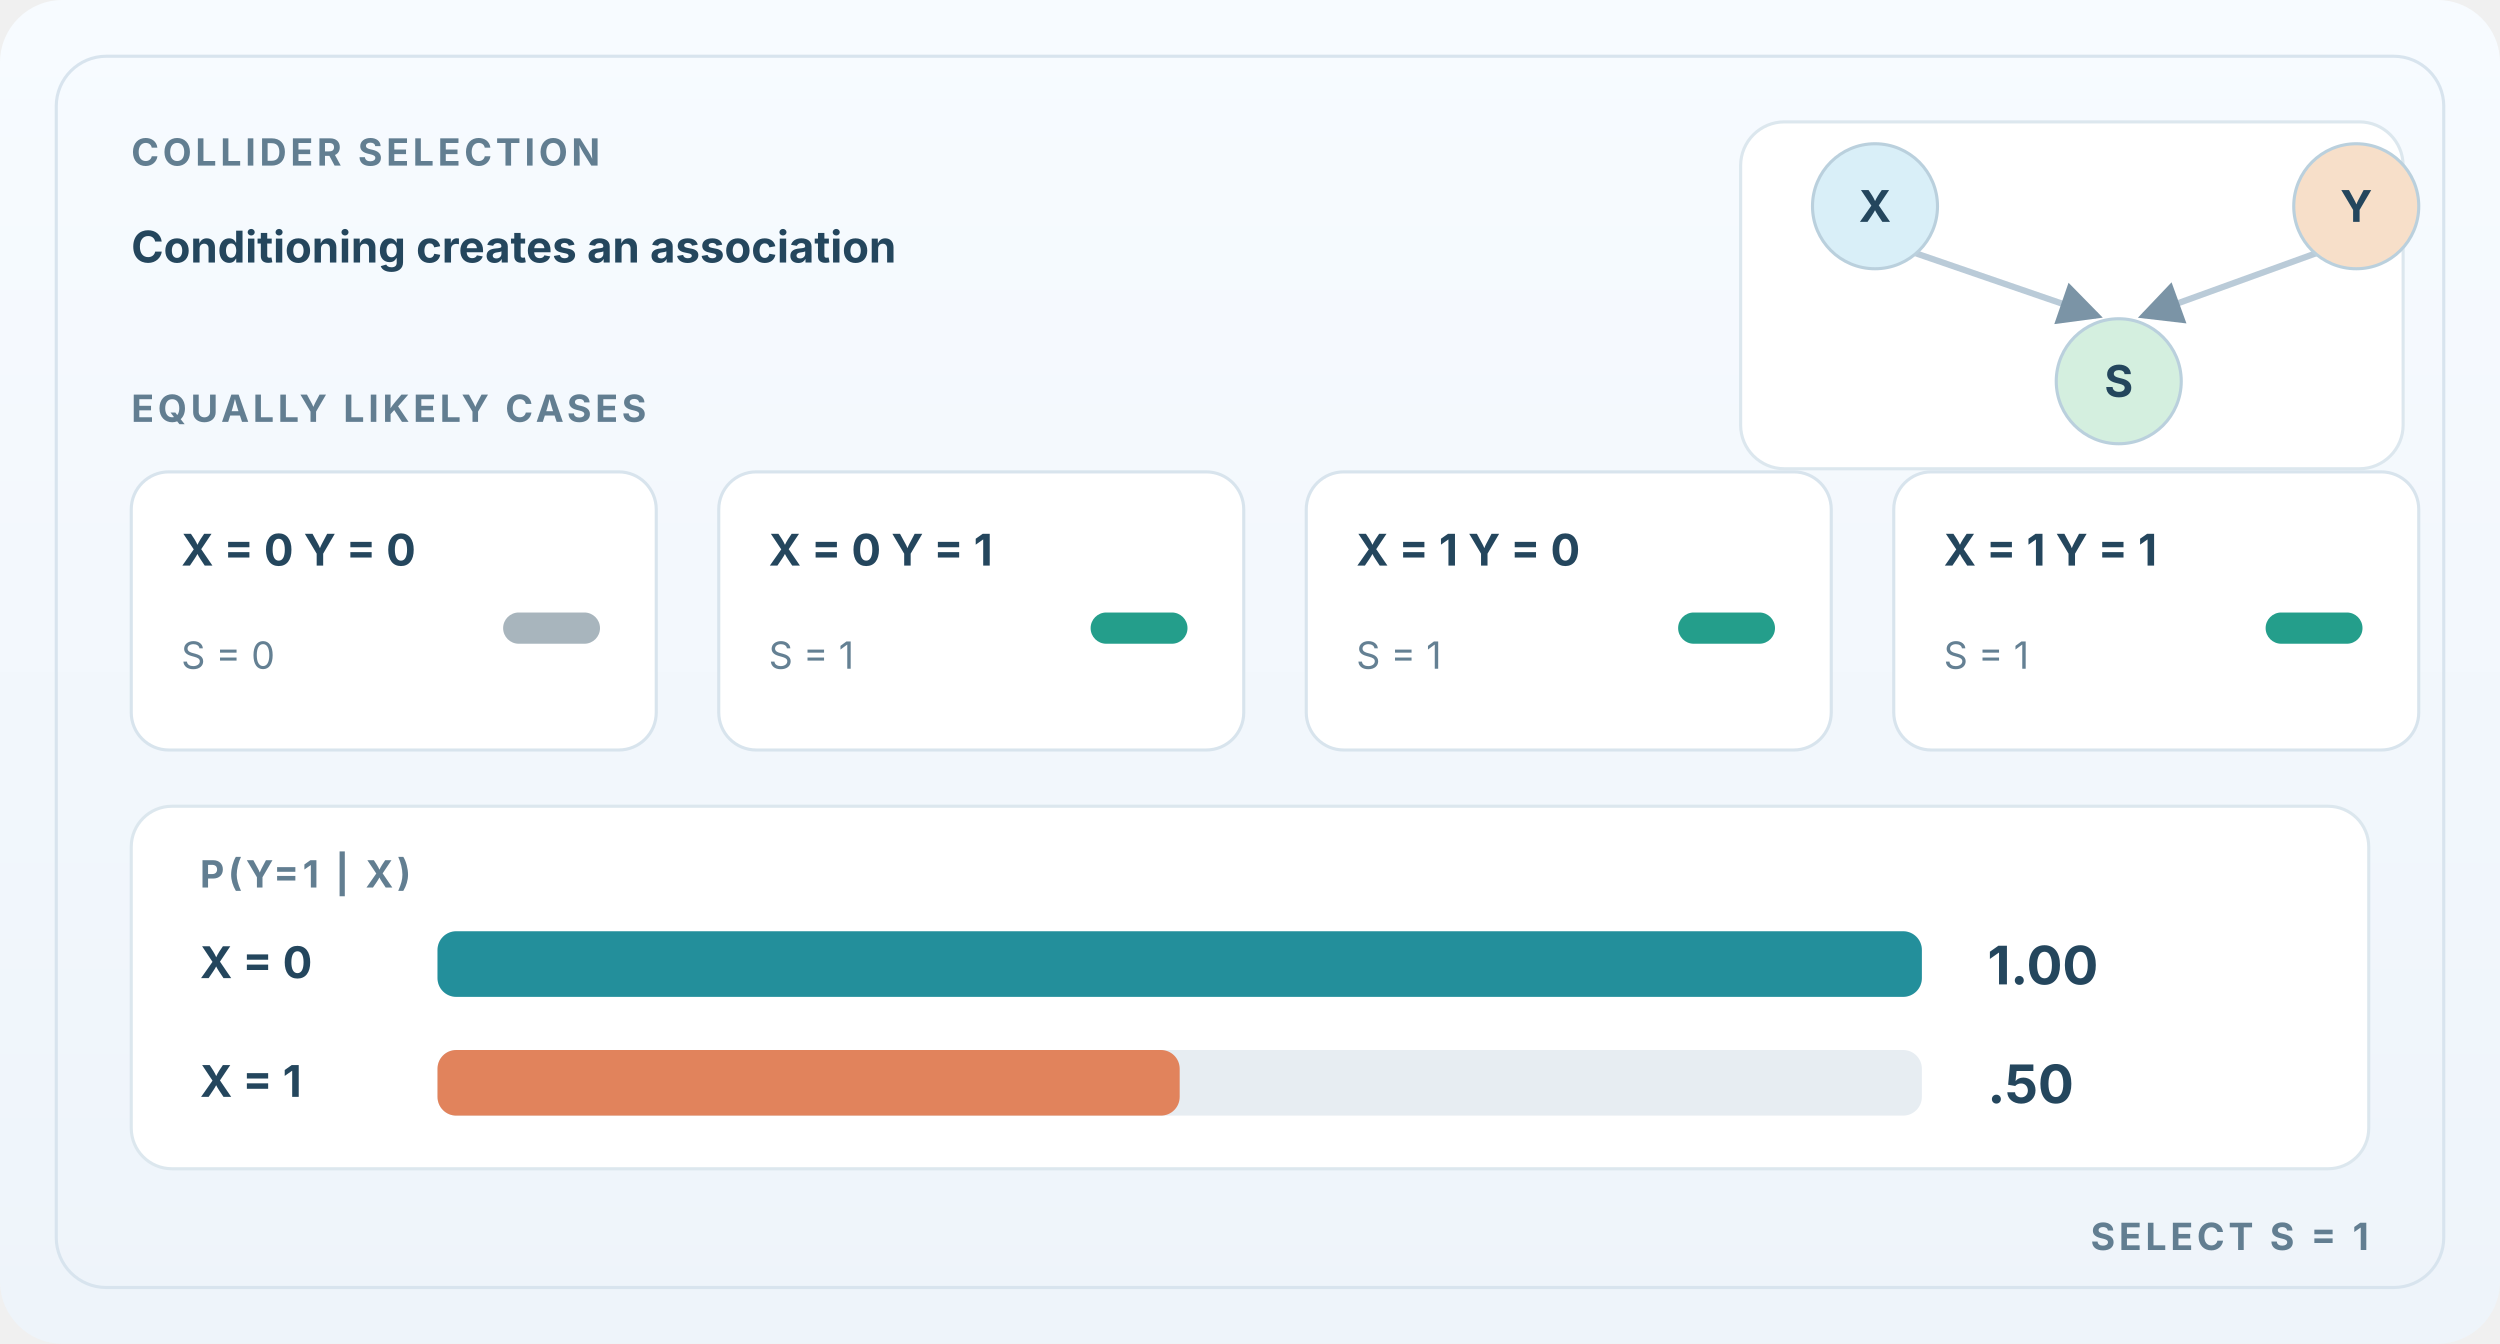
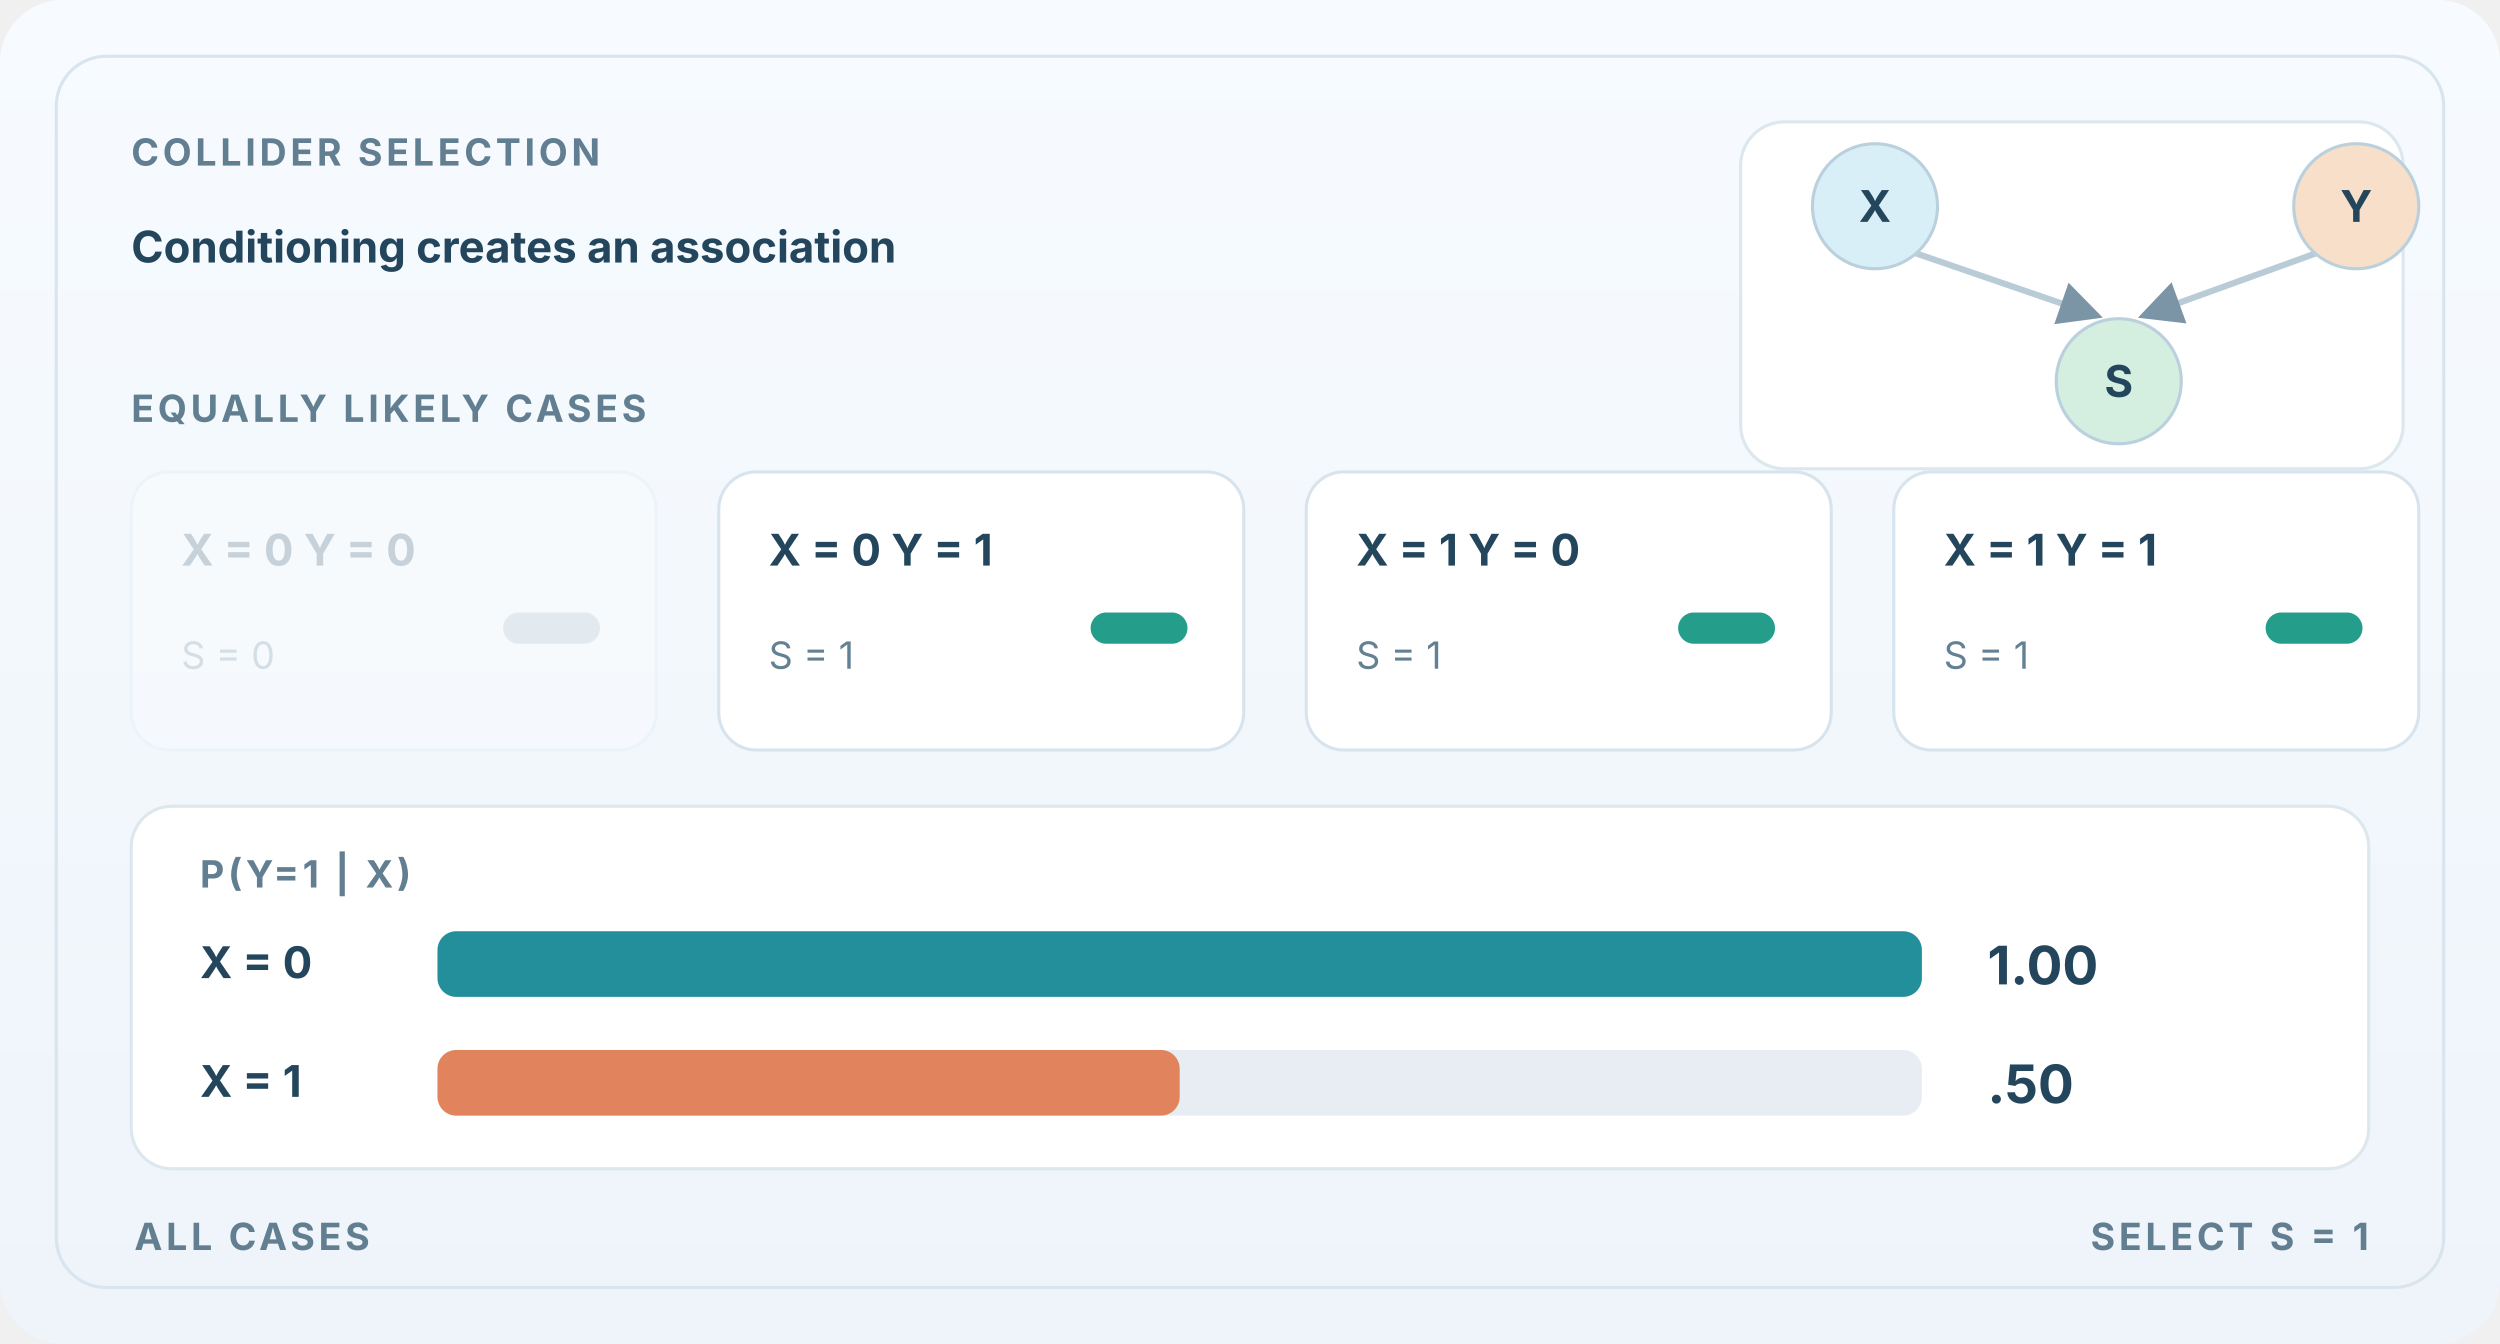
<svg xmlns="http://www.w3.org/2000/svg" width="800" height="430" viewBox="0 0 800 430" role="img" aria-labelledby="art-title art-desc">
  <defs>
    <linearGradient id="bg" x2="0" y2="1">
      <stop stop-color="#f7fbff" />
      <stop offset="1" stop-color="#eef4fa" />
    </linearGradient>
    <marker id="arrow" markerWidth="7" markerHeight="7" refX="6" refY="3.5" orient="auto">
      <path d="M0 0L7 3.5L0 7Z" fill="#7b94a6" />
    </marker>
  </defs>
  <style>text{font-family:Inter,system-ui,-apple-system,Arial,sans-serif;fill:#24465d}.label{font-size:12px;font-weight:700;letter-spacing:1.2px;fill:#627e91}.tag{font-size:14px;font-weight:750}.big{font-size:22px;font-weight:750}.small{font-size:12px;fill:#648093}.val{font-size:17px;font-weight:700}.muted{fill:#7890a1}@media(prefers-reduced-motion:reduce){animate,animateTransform{display:none!important}}</style>
  <rect width="800" height="430" rx="20" fill="url(#bg)" />
  <rect x="18" y="18" width="764" height="394" rx="16" fill="none" stroke="#d8e4ee" />
  <text x="42" y="53" class="label">COLLIDER SELECTION</text>
  <text x="42" y="84" class="tag">Conditioning creates an association</text>
  <rect x="557" y="39" width="212" height="111" rx="14" fill="#ffffff" stroke="#dce7ee" />
  <g aria-hidden="true">
    <path d="M610 80 L671 101" stroke="#bacbd8" stroke-width="2" fill="none" marker-end="url(#arrow)" />
    <path d="M744 80 L686 101" stroke="#bacbd8" stroke-width="2" fill="none" marker-end="url(#arrow)" />
    <circle cx="600" cy="66" r="20" fill="#d9eff8" stroke="#bad0dd" />
    <text x="600" y="71" class="tag" text-anchor="middle">X</text>
    <circle cx="754" cy="66" r="20" fill="#f7dfc9" stroke="#bad0dd" />
    <text x="754" y="71" class="tag" text-anchor="middle">Y</text>
    <circle cx="678" cy="122" r="20" fill="#d4efdf" stroke="#bad0dd" />
    <text x="678" y="127" class="tag" text-anchor="middle">S</text>
  </g>
  <text x="42" y="135" class="label">EQUALLY LIKELY CASES</text>
-   <g>
+   <g opacity=".22">
    <rect x="42" y="151" width="168" height="89" rx="12" fill="#ffffff" stroke="#d8e4ed" />
    <text x="58" y="181" class="tag">X = 0    Y = 0</text>
    <text x="58" y="214" class="small">S = 0</text>
    <rect x="161" y="196" width="31" height="10" rx="5" fill="#a8b5bd" />
  </g>
  <g>
    <rect x="230" y="151" width="168" height="89" rx="12" fill="#ffffff" stroke="#d8e4ed" />
    <text x="246" y="181" class="tag">X = 0    Y = 1</text>
    <text x="246" y="214" class="small">S = 1</text>
    <rect x="349" y="196" width="31" height="10" rx="5" fill="#249e8b" />
  </g>
  <g>
    <rect x="418" y="151" width="168" height="89" rx="12" fill="#ffffff" stroke="#d8e4ed" />
    <text x="434" y="181" class="tag">X = 1    Y = 0</text>
    <text x="434" y="214" class="small">S = 1</text>
    <rect x="537" y="196" width="31" height="10" rx="5" fill="#249e8b" />
  </g>
  <g>
    <rect x="606" y="151" width="168" height="89" rx="12" fill="#ffffff" stroke="#d8e4ed" />
    <text x="622" y="181" class="tag">X = 1    Y = 1</text>
    <text x="622" y="214" class="small">S = 1</text>
    <rect x="725" y="196" width="31" height="10" rx="5" fill="#249e8b" />
  </g>
  <rect x="42" y="258" width="716" height="116" rx="13" fill="#ffffff" stroke="#dce7ee" />
  <text x="64" y="284" class="label">P(Y=1 | X)</text>
  <text x="64" y="313" class="tag">X = 0</text>
  <rect x="140" y="298" width="475" height="21" rx="6" fill="#e7edf2" />
  <rect x="140" y="298" width="475" height="21" rx="6" fill="#238f9b" />
  <text x="636" y="315" class="val" opacity="0">.50</text>
  <text x="636" y="315" class="val">1.00</text>
  <text x="64" y="351" class="tag">X = 1</text>
  <rect x="140" y="336" width="475" height="21" rx="6" fill="#e7edf2" />
  <rect x="140" y="336" width="237.5" height="21" rx="6" fill="#e1835c" />
  <text x="636" y="353" class="val">.50</text>
-   <text x="43" y="400" class="label" opacity="0">ALL CASES</text>
+   <text x="43" y="400" class="label">ALL CASES</text>
  <text x="758" y="400" class="label" text-anchor="end">SELECT S = 1</text>
</svg>
